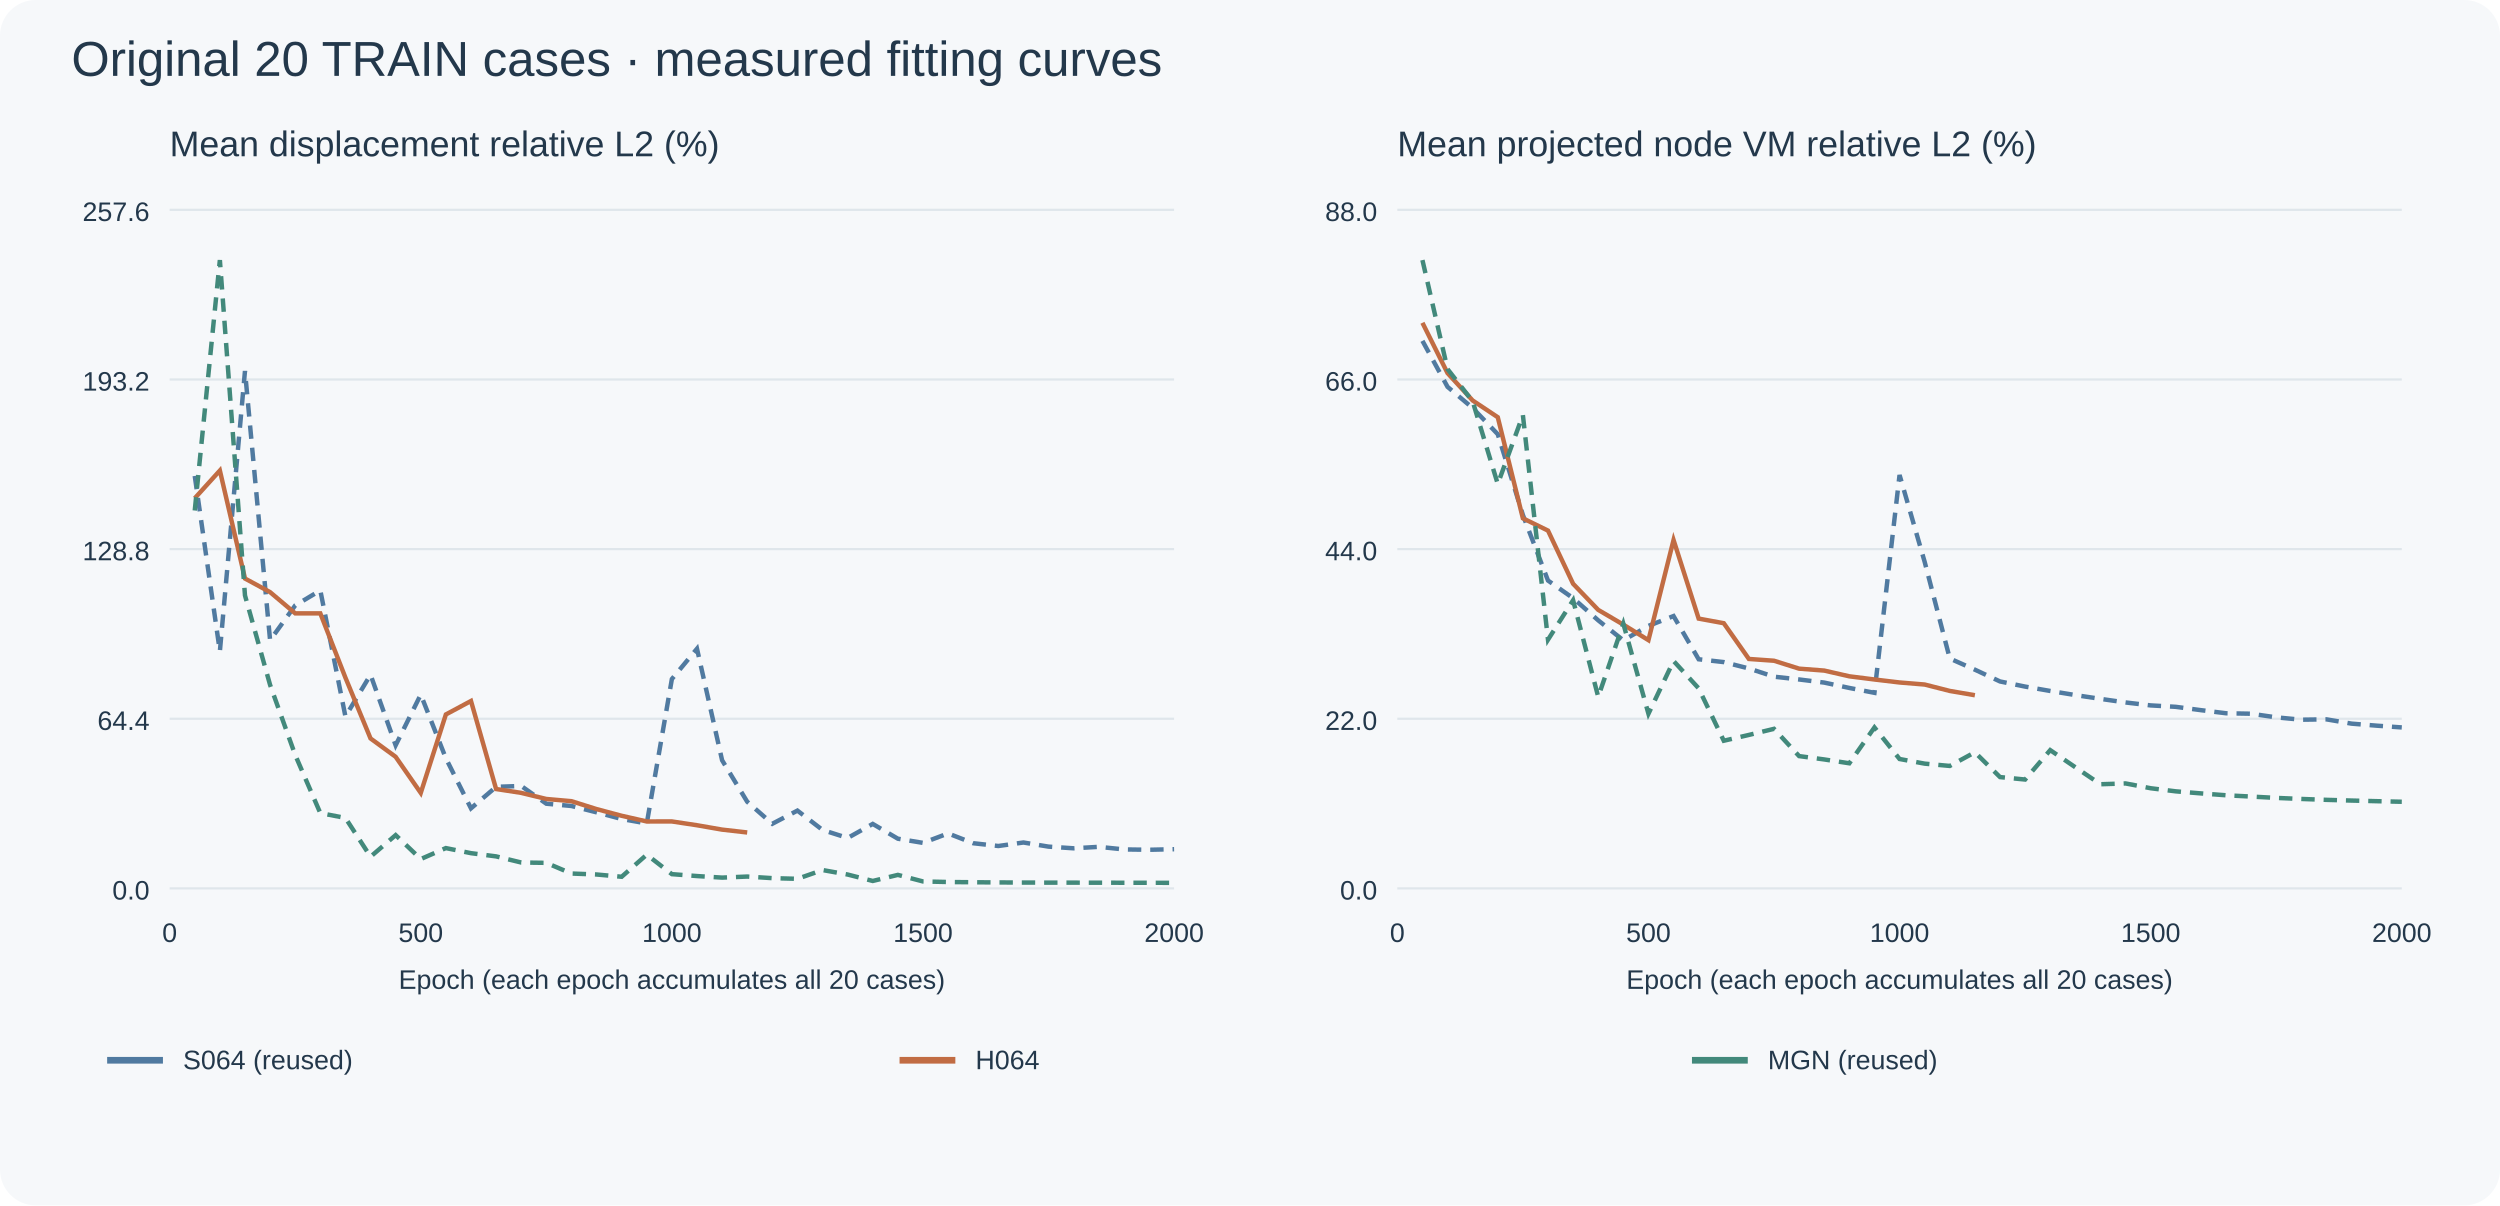
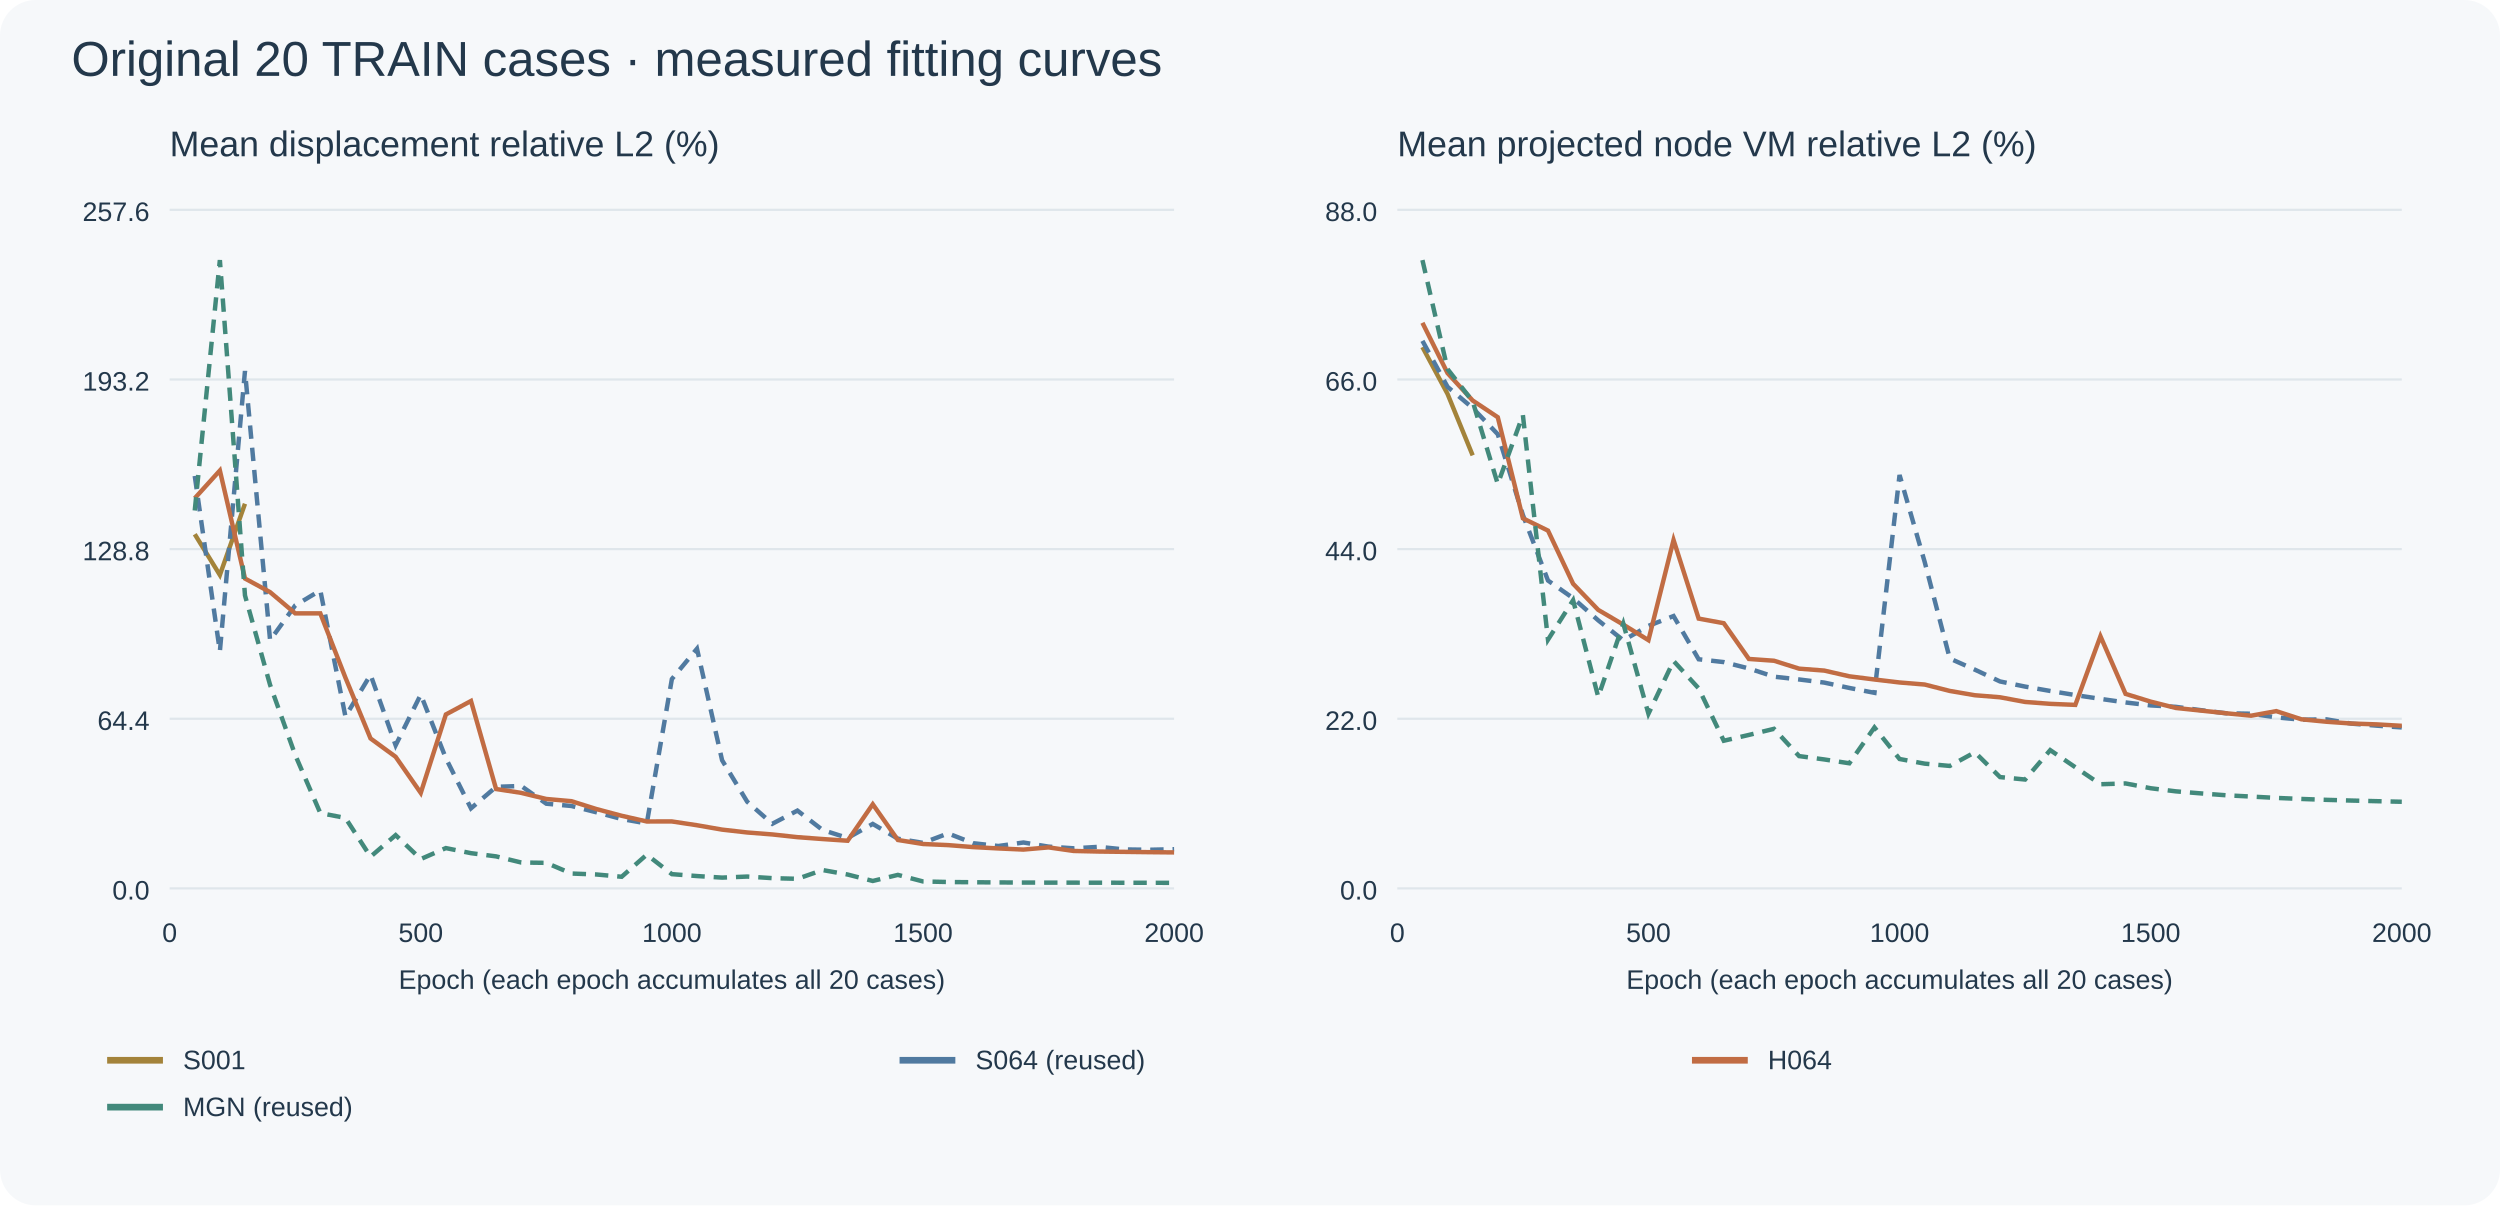
<svg xmlns="http://www.w3.org/2000/svg" width="1120" height="540" viewBox="0 0 1120 540">
  <rect width="1120" height="540" rx="16" fill="#f6f8fa" />
  <g font-family="Arial,sans-serif" fill="#23384b">
    <text x="32" y="34" font-size="22">Original 20 TRAIN cases · measured fitting curves</text>
    <text x="76" y="70" font-size="16">Mean displacement relative L2 (%)</text>
    <path d="M76,398.00h450" stroke="#dfe6eb" />
    <text x="67" y="403.00" text-anchor="end" font-size="12">0.0</text>
    <path d="M76,322.00h450" stroke="#dfe6eb" />
    <text x="67" y="327.00" text-anchor="end" font-size="12">64.4</text>
    <path d="M76,246.00h450" stroke="#dfe6eb" />
    <text x="67" y="251.00" text-anchor="end" font-size="12">128.8</text>
    <path d="M76,170.00h450" stroke="#dfe6eb" />
    <text x="67" y="175.00" text-anchor="end" font-size="12">193.2</text>
    <path d="M76,94.00h450" stroke="#dfe6eb" />
    <text x="67" y="99.00" text-anchor="end" font-size="12">257.6</text>
    <text x="76.00" y="422" text-anchor="middle" font-size="12">0</text>
    <text x="188.50" y="422" text-anchor="middle" font-size="12">500</text>
    <text x="301.00" y="422" text-anchor="middle" font-size="12">1000</text>
    <text x="413.50" y="422" text-anchor="middle" font-size="12">1500</text>
    <text x="526.00" y="422" text-anchor="middle" font-size="12">2000</text>
    <text x="301.0" y="443" text-anchor="middle" font-size="12">Epoch (each epoch accumulates all 20 cases)</text>
+     <polyline points="87.25,239.33 98.50,257.60 109.75,225.68" fill="none" stroke="#a3833a" stroke-width="2" />
    <polyline points="87.25,213.22 98.50,291.82 109.75,166.22 121.00,286.82 132.25,271.24 143.50,264.49 154.75,320.98 166.00,302.28 177.25,333.88 188.50,311.16 199.75,339.70 211.00,362.14 222.25,352.50 233.50,352.11 244.75,360.06 256.00,361.08 267.25,363.92 278.50,366.91 289.75,368.91 301.00,304.21 312.25,290.62 323.50,340.60 334.75,359.18 346.00,369.05 357.25,363.15 368.50,371.83 379.75,375.41 391.00,369.12 402.25,375.74 413.50,377.61 424.75,373.37 436.00,377.76 447.25,379.01 458.50,377.44 469.75,379.29 481.00,380.04 492.25,379.38 503.50,380.54 514.75,380.70 526.00,380.44" fill="none" stroke="#507aa0" stroke-width="2" stroke-dasharray="6 4" />
-     <polyline points="87.25,223.22 98.50,210.80 109.75,259.18 121.00,265.28 132.25,274.78 143.50,274.79 154.75,303.59 166.00,330.83 177.25,339.06 188.50,355.23 199.75,320.08 211.00,314.04 222.25,353.48 233.50,355.21 244.75,357.94 256.00,358.93 267.25,362.47 278.50,365.47 289.75,368.02 301.00,368.01 312.25,369.71 323.50,371.67 334.75,372.95" fill="none" stroke="#c16c43" stroke-width="2" />
+     <polyline points="87.25,223.22 98.50,210.80 109.75,259.18 121.00,265.28 132.25,274.78 143.50,274.79 154.75,303.59 166.00,330.83 177.25,339.06 188.50,355.23 199.75,320.08 211.00,314.04 222.25,353.48 233.50,355.21 244.75,357.94 256.00,358.93 267.25,362.47 278.50,365.47 289.75,368.02 301.00,368.01 312.25,369.71 323.50,371.67 334.75,372.95 346.00,373.83 357.25,375.05 368.50,375.89 379.75,376.65 391.00,360.31 402.25,376.31 413.50,378.11 424.75,378.61 436.00,379.50 447.25,380.10 458.50,380.61 469.75,379.63 481.00,381.23 492.25,381.49 503.50,381.63 514.75,381.77 526.00,381.88" fill="none" stroke="#c16c43" stroke-width="2" />
    <polyline points="87.25,228.72 98.50,116.52 109.75,266.75 121.00,306.85 132.25,338.22 143.50,364.27 154.75,366.44 166.00,383.81 177.25,374.13 188.50,384.86 199.75,379.94 211.00,382.22 222.25,383.66 233.50,386.40 244.75,386.56 256.00,391.34 267.25,391.77 278.50,392.79 289.75,382.89 301.00,391.62 312.25,392.47 323.50,393.17 334.75,392.70 346.00,393.41 357.25,393.71 368.50,389.78 379.75,391.79 391.00,394.67 402.25,391.95 413.50,394.89 424.75,395.14 436.00,395.25 447.25,395.33 458.50,395.38 469.75,395.41 481.00,395.43 492.25,395.45 503.50,395.47 514.75,395.49 526.00,395.50" fill="none" stroke="#42897b" stroke-width="2" stroke-dasharray="6 4" />
    <text x="626" y="70" font-size="16">Mean projected node VM relative L2 (%)</text>
    <path d="M626,398.00h450" stroke="#dfe6eb" />
    <text x="617" y="403.00" text-anchor="end" font-size="12">0.0</text>
    <path d="M626,322.00h450" stroke="#dfe6eb" />
    <text x="617" y="327.00" text-anchor="end" font-size="12">22.0</text>
    <path d="M626,246.00h450" stroke="#dfe6eb" />
    <text x="617" y="251.00" text-anchor="end" font-size="12">44.0</text>
    <path d="M626,170.00h450" stroke="#dfe6eb" />
    <text x="617" y="175.00" text-anchor="end" font-size="12">66.0</text>
    <path d="M626,94.00h450" stroke="#dfe6eb" />
    <text x="617" y="99.00" text-anchor="end" font-size="12">88.0</text>
    <text x="626.00" y="422" text-anchor="middle" font-size="12">0</text>
    <text x="738.50" y="422" text-anchor="middle" font-size="12">500</text>
    <text x="851.00" y="422" text-anchor="middle" font-size="12">1000</text>
    <text x="963.50" y="422" text-anchor="middle" font-size="12">1500</text>
    <text x="1076.00" y="422" text-anchor="middle" font-size="12">2000</text>
    <text x="851.0" y="443" text-anchor="middle" font-size="12">Epoch (each epoch accumulates all 20 cases)</text>
+     <polyline points="637.25,155.50 648.50,176.48 659.75,204.00" fill="none" stroke="#a3833a" stroke-width="2" />
    <polyline points="637.25,152.70 648.50,173.31 659.75,182.79 671.00,194.53 682.25,230.69 693.50,260.08 704.75,267.98 716.00,277.91 727.25,286.87 738.50,280.39 749.75,275.99 761.00,295.35 772.25,296.62 783.50,299.47 794.75,303.15 806.00,304.40 817.25,305.80 828.50,308.20 839.75,310.38 851.00,212.80 862.25,251.72 873.50,295.01 884.75,300.01 896.00,305.29 907.25,307.59 918.50,309.55 929.75,311.39 941.00,313.09 952.25,314.70 963.50,316.02 974.75,316.66 986.00,318.15 997.25,319.54 1008.50,319.75 1019.75,321.37 1031.00,322.43 1042.25,322.27 1053.50,324.19 1064.75,325.10 1076.00,325.89" fill="none" stroke="#507aa0" stroke-width="2" stroke-dasharray="6 4" />
-     <polyline points="637.25,144.61 648.50,167.17 659.75,179.43 671.00,186.92 682.25,232.20 693.50,237.71 704.75,261.53 716.00,273.23 727.25,279.83 738.50,286.79 749.75,241.92 761.00,277.13 772.25,279.20 783.50,295.21 794.75,296.01 806.00,299.56 817.25,300.42 828.50,302.99 839.75,304.41 851.00,305.75 862.25,306.67 873.50,309.54 884.75,311.47" fill="none" stroke="#c16c43" stroke-width="2" />
+     <polyline points="637.25,144.61 648.50,167.17 659.75,179.43 671.00,186.92 682.25,232.20 693.50,237.71 704.75,261.53 716.00,273.23 727.25,279.83 738.50,286.79 749.75,241.92 761.00,277.13 772.25,279.20 783.50,295.21 794.75,296.01 806.00,299.56 817.25,300.42 828.50,302.99 839.75,304.41 851.00,305.75 862.25,306.67 873.50,309.54 884.75,311.47 896.00,312.38 907.25,314.47 918.50,315.32 929.75,315.79 941.00,285.06 952.25,310.86 963.50,314.33 974.75,317.16 986.00,318.34 997.25,319.54 1008.50,320.63 1019.75,318.58 1031.00,322.24 1042.25,323.34 1053.50,324.14 1064.75,324.52 1076.00,325.17" fill="none" stroke="#c16c43" stroke-width="2" />
    <polyline points="637.25,116.52 648.50,165.35 659.75,179.79 671.00,216.83 682.25,185.95 693.50,286.58 704.75,268.91 716.00,312.18 727.25,279.41 738.50,319.76 749.75,296.12 761.00,308.38 772.25,331.85 783.50,329.25 794.75,326.52 806.00,338.73 817.25,340.23 828.50,341.95 839.75,325.89 851.00,340.03 862.25,342.11 873.50,343.14 884.75,337.02 896.00,348.13 907.25,349.23 918.50,336.05 929.75,343.73 941.00,351.34 952.25,350.98 963.50,353.13 974.75,354.52 986.00,355.44 997.25,356.28 1008.50,356.86 1019.75,357.46 1031.00,357.93 1042.25,358.33 1053.50,358.65 1064.75,358.93 1076.00,359.19" fill="none" stroke="#42897b" stroke-width="2" stroke-dasharray="6 4" />
-     <path d="M48,475h25" stroke="#507aa0" stroke-width="3" />
-     <text x="82" y="479" font-size="12">S064 (reused)</text>
-     <path d="M403,475h25" stroke="#c16c43" stroke-width="3" />
-     <text x="437" y="479" font-size="12">H064</text>
-     <path d="M758,475h25" stroke="#42897b" stroke-width="3" />
-     <text x="792" y="479" font-size="12">MGN (reused)</text>
+     <path d="M48,475h25" stroke="#a3833a" stroke-width="3" />
+     <text x="82" y="479" font-size="12">S001</text>
+     <path d="M403,475h25" stroke="#507aa0" stroke-width="3" />
+     <text x="437" y="479" font-size="12">S064 (reused)</text>
+     <path d="M758,475h25" stroke="#c16c43" stroke-width="3" />
+     <text x="792" y="479" font-size="12">H064</text>
+     <path d="M48,496h25" stroke="#42897b" stroke-width="3" />
+     <text x="82" y="500" font-size="12">MGN (reused)</text>
  </g>
</svg>
